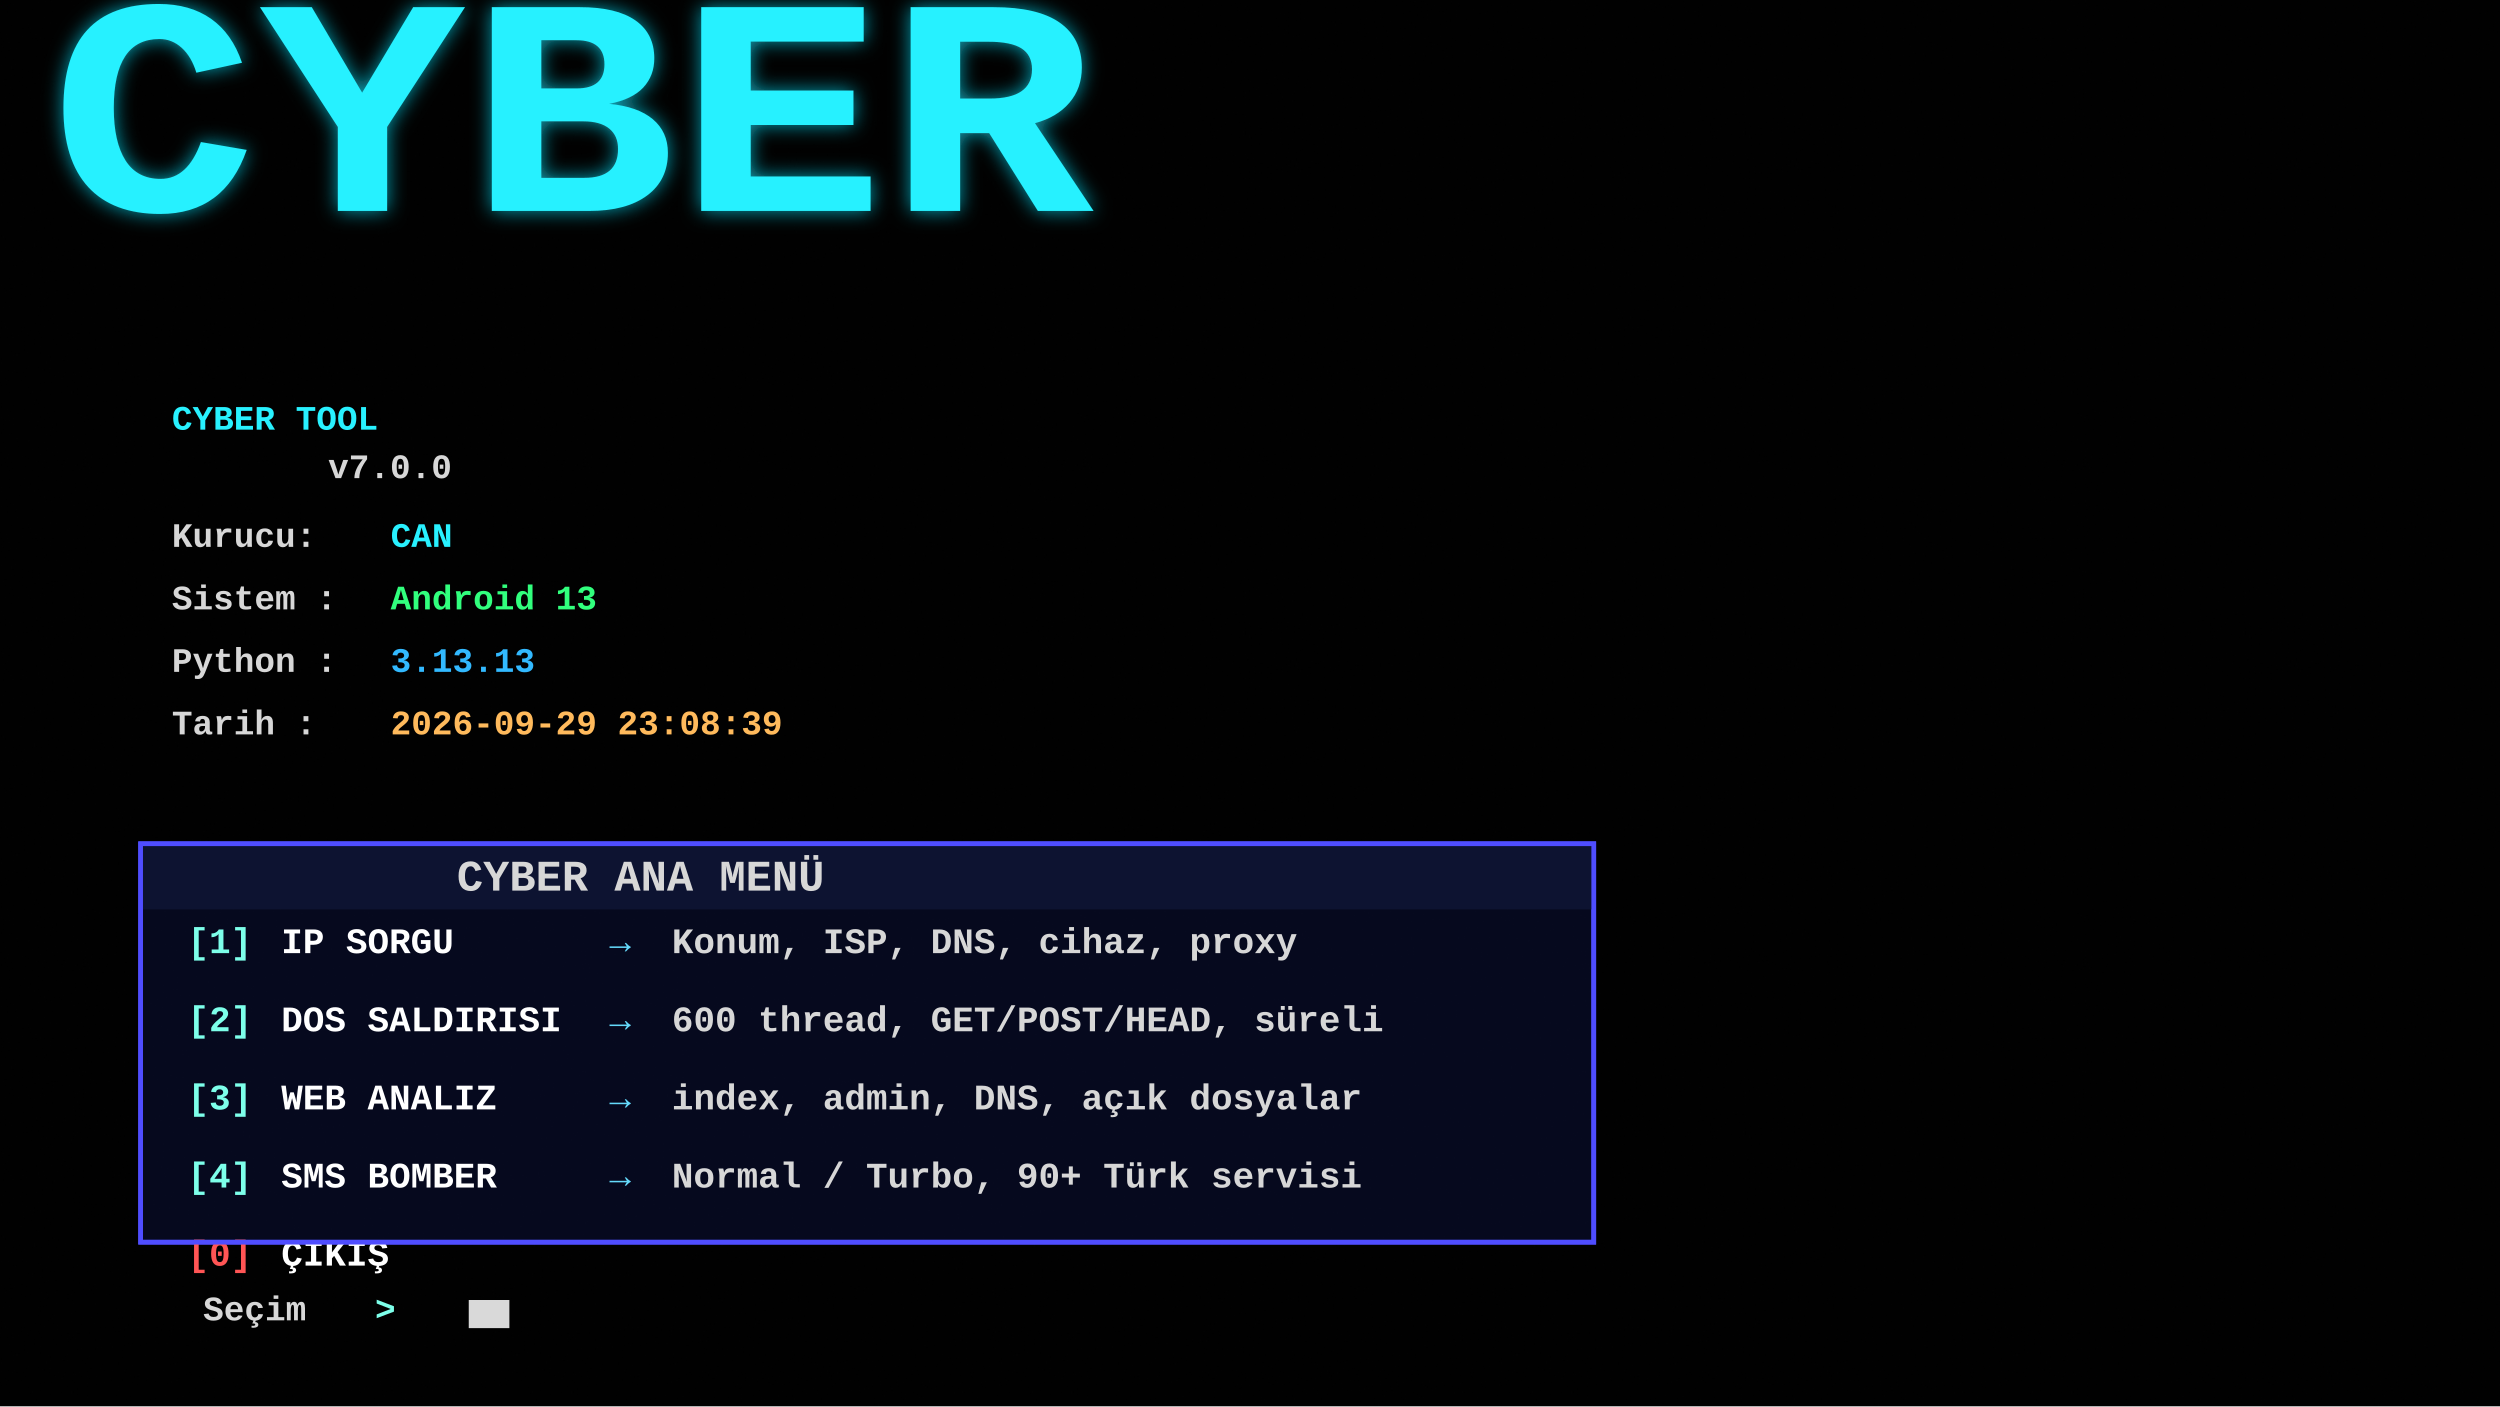
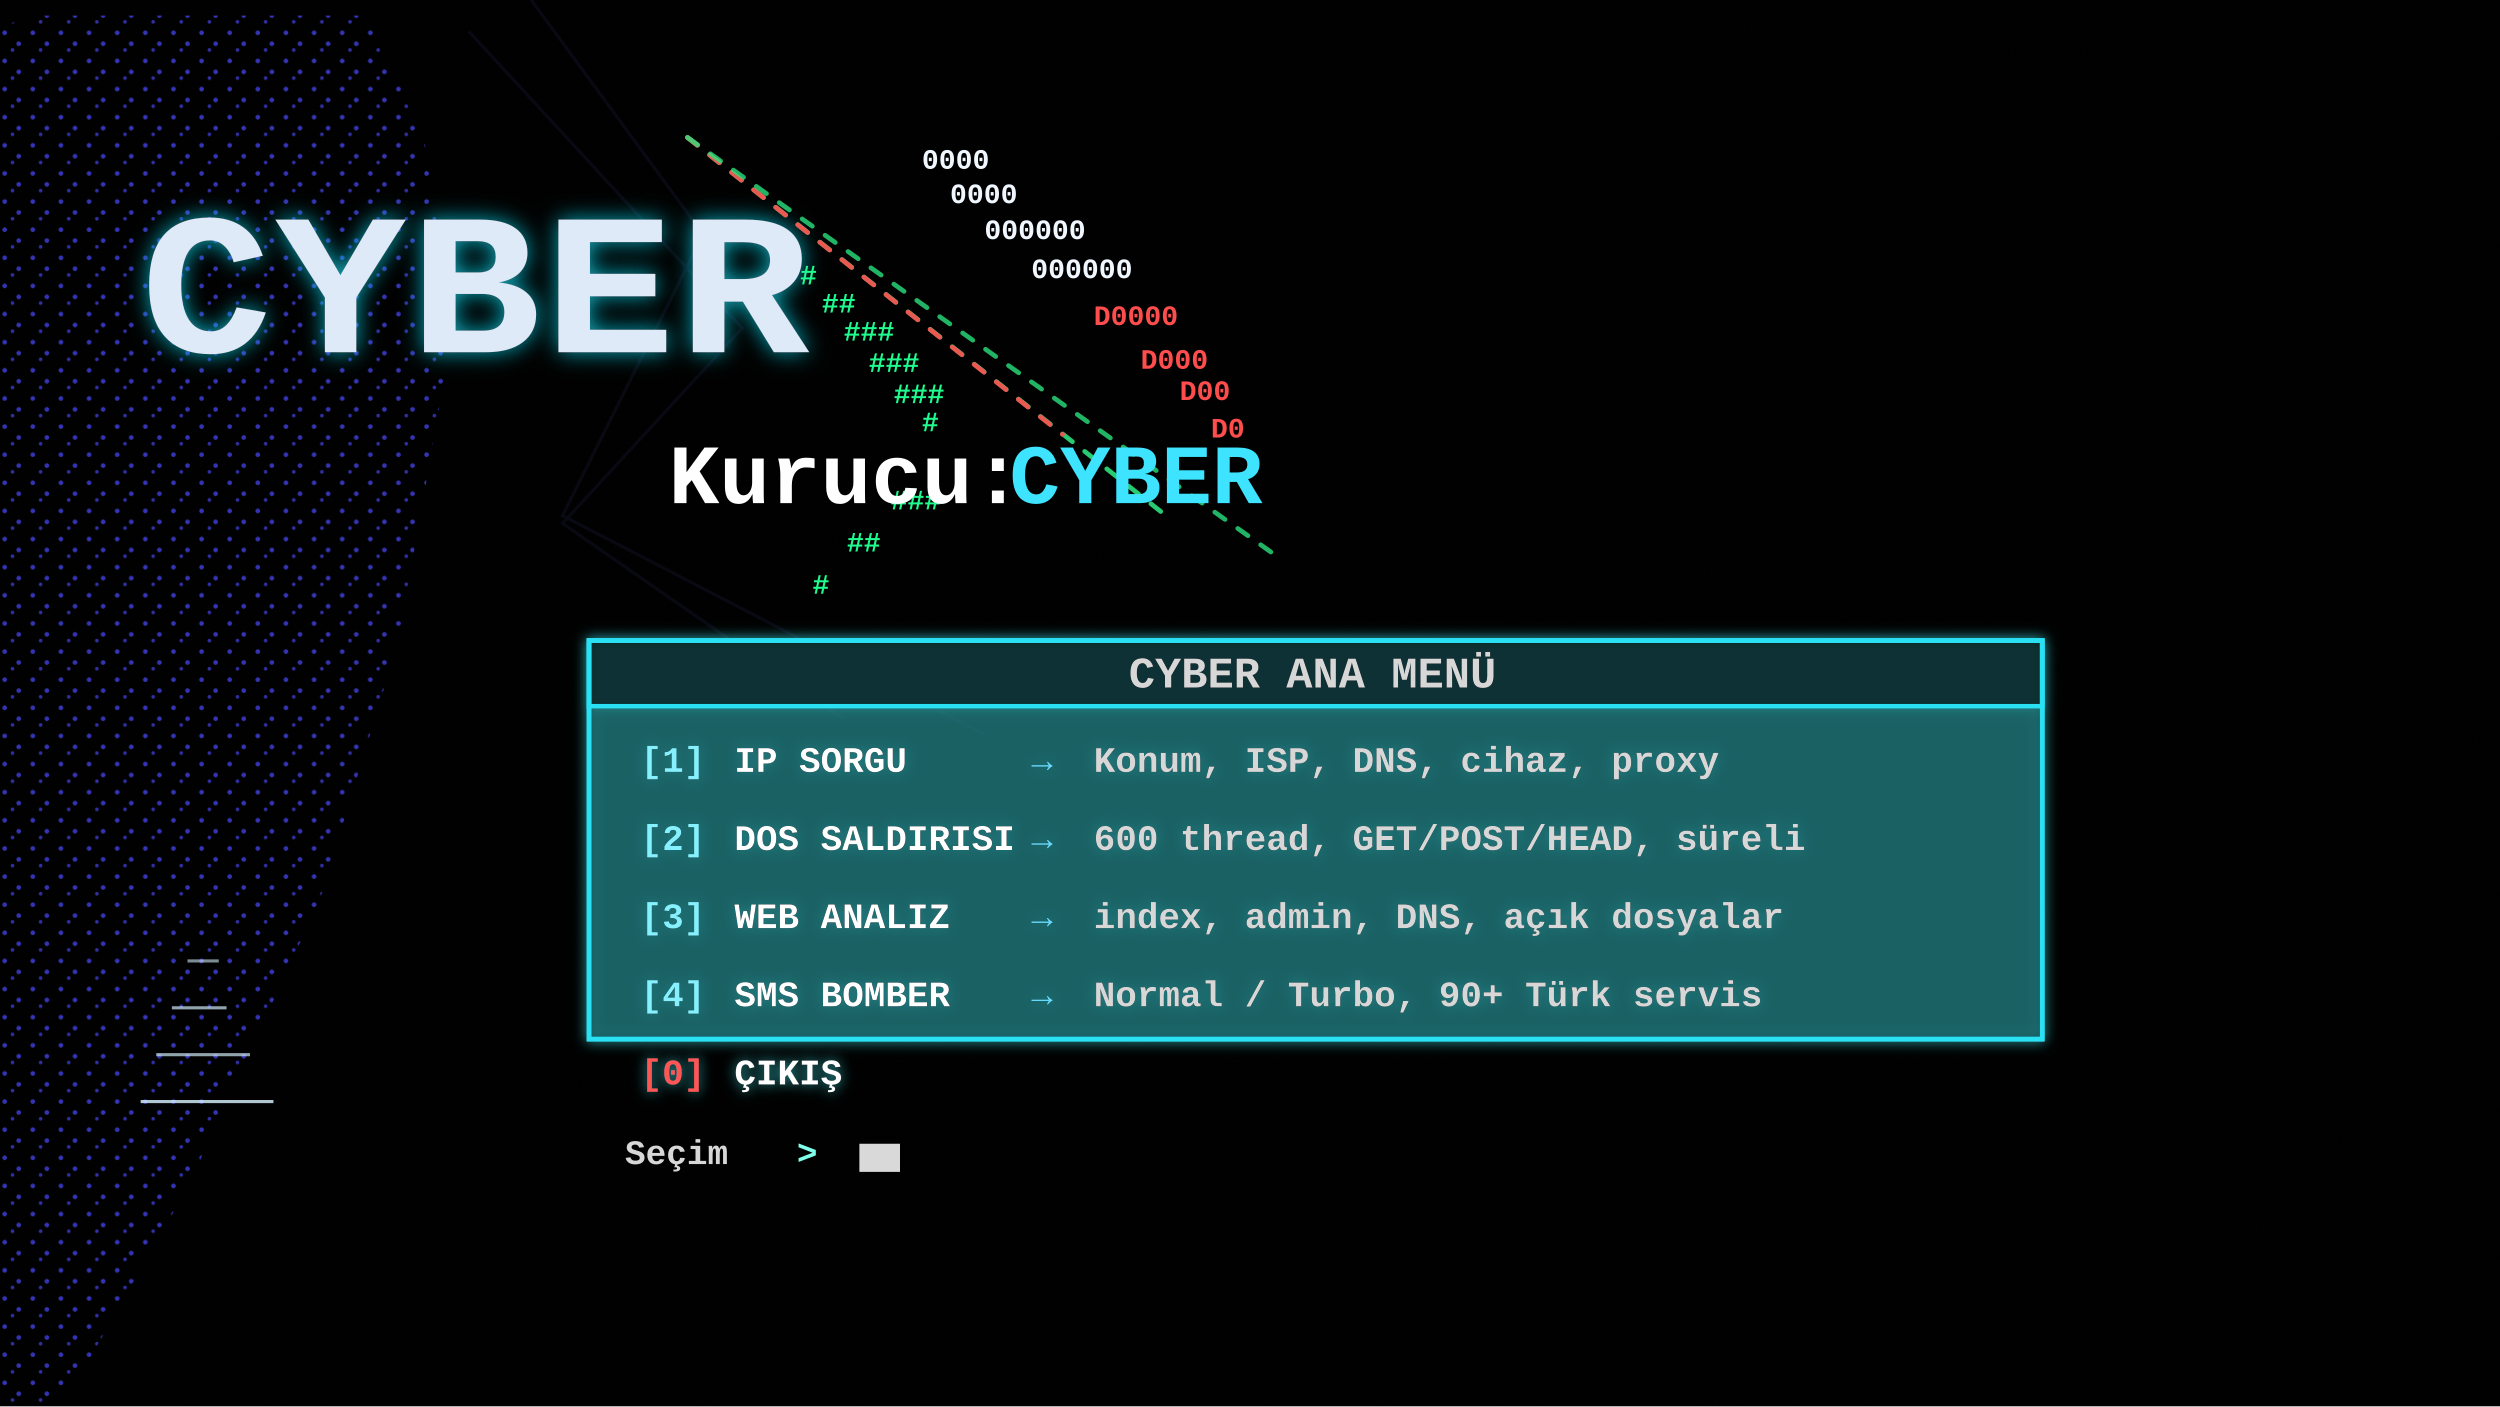
<svg xmlns="http://www.w3.org/2000/svg" width="1600" height="900" viewBox="0 0 1600 900" role="img" aria-label="Cyber terminal banner">
  <defs>
    <filter id="crtGlow" x="-20%" y="-20%" width="140%" height="140%">
      <feDropShadow dx="0" dy="0" stdDeviation="2" flood-color="#18e6ff" flood-opacity="1" />
-       <feDropShadow dx="0" dy="0" stdDeviation="6" flood-color="#18e6ff" flood-opacity="0.7" />
+       <feDropShadow dx="0" dy="0" stdDeviation="7" flood-color="#18e6ff" flood-opacity="0.75" />
+     </filter>
+     <filter id="menuGlow" x="-20%" y="-20%" width="140%" height="140%">
+       <feDropShadow dx="0" dy="0" stdDeviation="1.5" flood-color="#41f9ff" flood-opacity="1" />
+       <feDropShadow dx="0" dy="0" stdDeviation="4" flood-color="#41f9ff" flood-opacity="0.7" />
    </filter>
    <filter id="scanlines" x="0" y="0" width="100%" height="100%">
-       <feTurbulence type="fractalNoise" baseFrequency="0.80" numOctaves="1" seed="3" />
+       <feTurbulence type="fractalNoise" baseFrequency="0.85" numOctaves="1" seed="3" />
      <feColorMatrix type="saturate" values="0" />
      <feComponentTransfer>
        <feFuncA type="table" tableValues="0 0.05" />
      </feComponentTransfer>
    </filter>
+     <pattern id="dotGrid" width="18" height="18" patternUnits="userSpaceOnUse">
+       <circle cx="3" cy="3" r="1.5" fill="#3c3ccf" opacity="0.9" />
+       <circle cx="12" cy="10" r="1.5" fill="#3c3ccf" opacity="0.9" />
+       <circle cx="8" cy="14" r="1.2" fill="#3c3ccf" opacity="0.8" />
+     </pattern>
+     <clipPath id="leftBlobClip">
+       <path d="M 15 10 L 235 10 L 270 80 L 290 210 L 255 410 L 205 575 L 120 760 L 40 900 L 0 900 L 0 20 Z" />
+     </clipPath>
    <style>
      .cyber-title {
-         fill: #28f1ff;
+         fill: #dfeaf8;
        font-family: "Courier New", monospace;
        font-weight: 700;
        letter-spacing: 2px;
      }
      .text-plain {
        fill: #d7d7d7;
        font-family: "Courier New", monospace;
        font-size: 22px;
        font-weight: 700;
      }
-       .green { fill: #27ff9c; }
+       .label { fill: #d7d7d7; font-family: "Courier New", monospace; font-size: 20px; font-weight: 700; }
+       .menu {
+         fill: rgba(10, 12, 14, 0.60);
+         stroke: #2ce0f3;
+         stroke-width: 3;
+       }
+       .menu-head {
+         fill: rgba(8, 18, 24, 0.9);
+         stroke: #2ce0f3;
+         stroke-width: 3;
+       }
+       .cyan { fill: #2ce0f3; }
+       .green { fill: #1efc8f; }
      .red { fill: #ff4d4d; }
-       .blue { fill: #39b8ff; }
-       .magenta { fill: #ff6ae3; }
-       .yellow { fill: #ffde59; }
-       .orange { fill: #ff9e46; }
-       .pink { fill: #ff79b0; }
-       .border { fill: none; stroke: #4f4dff; stroke-width: 3; }
-       .panel { fill: rgba(8, 12, 40, 0.75); stroke: #4f4dff; stroke-width: 3; }
-       .panel-head { fill: rgba(14, 20, 52, 0.9); }
-       .row { fill: #d2d2d2; }
+       .purple { fill: #8b72ff; }
+       .soft { fill: #b7c8d9; }
+       .white { fill: #f4f4f4; }
+       .dim { fill: #d7d7d7; }
+       .cursor { fill: #d9d9d9; }
    </style>
  </defs>
  <rect width="1600" height="900" fill="#000000" />
-   <rect width="1600" height="900" fill="#000" filter="url(#scanlines)" opacity="0.2" />
+   <rect width="1600" height="900" fill="#000000" filter="url(#scanlines)" opacity="0.14" />
+   <g clip-path="url(#leftBlobClip)">
+     <rect x="0" y="0" width="420" height="900" fill="url(#dotGrid)" opacity="0.95" />
+   </g>
+   <g opacity="0.7">
+     <path d="M 300 20 L 475 210 L 360 335 L 540 460" fill="none" stroke="#0b0d1a" stroke-width="2" />
+     <path d="M 340 0 L 450 150 L 360 330 L 630 470" fill="none" stroke="#0b0d1a" stroke-width="2" />
+   </g>
  <g filter="url(#crtGlow)">
-     <text x="32" y="150" class="cyber-title" font-size="220" transform="scale(1.0 0.9)">CYBER</text>
+     <text x="90" y="245" class="cyber-title" font-size="140" transform="scale(1.0 0.92)">CYBER</text>
  </g>
-   <g class="text-plain">
-     <text x="110" y="275" fill="#28f1ff">CYBER TOOL</text>
-     <text x="210" y="306" fill="#d7d7d7">v7.0.0</text>
-     <text x="110" y="350" fill="#d7d7d7">Kurucu:</text>
-     <text x="250" y="350" fill="#28f1ff">CAN</text>
-     <text x="110" y="390" fill="#d7d7d7">Sistem :</text>
-     <text x="250" y="390" fill="#31ff7d">Android 13</text>
-     <text x="110" y="430" fill="#d7d7d7">Python :</text>
-     <text x="250" y="430" fill="#32b9ff">3.13.13</text>
-     <text x="110" y="470" fill="#d7d7d7">Tarih :</text>
-     <text x="250" y="470" fill="#ffba5c">2026-09-29 23:08:39</text>
+   <g font-family="Courier New, monospace" font-weight="700">
+     <line x1="90" y1="705" x2="175" y2="705" stroke="#cfeaf7" stroke-width="2" opacity="0.85" />
+     <line x1="100" y1="675" x2="160" y2="675" stroke="#cfeaf7" stroke-width="2" opacity="0.7" />
+     <line x1="110" y1="645" x2="145" y2="645" stroke="#cfeaf7" stroke-width="2" opacity="0.7" />
+     <line x1="120" y1="615" x2="140" y2="615" stroke="#cfeaf7" stroke-width="2" opacity="0.6" />
  </g>
-   <g>
-     <rect x="90" y="540" width="930" height="255" class="panel" rx="0" />
-     <rect x="90" y="540" width="930" height="42" class="panel-head" />
-     <text x="410" y="570" class="text-plain" fill="#d7d7d7" text-anchor="middle" style="font-size: 28px;">CYBER ANA MENÜ</text>
+   <g transform="translate(440 88)">
+     <path d="M 0 0 L 310 245" fill="none" stroke="#2ae17e" stroke-width="3" stroke-linecap="round" stroke-dasharray="8 10" opacity="0.9" />
+     <path d="M 0 0 L 240 190" fill="none" stroke="#ff4d4d" stroke-width="3" stroke-linecap="round" stroke-dasharray="8 10" opacity="0.9" />
+     <path d="M 0 0 L 380 270" fill="none" stroke="#2ae17e" stroke-width="3" stroke-linecap="round" stroke-dasharray="8 10" opacity="0.8" />
+     <g font-family="Courier New, monospace" font-size="18" font-weight="700">
+       <text x="150" y="20" fill="#f0f7ff">0000</text>
+       <text x="168" y="42" fill="#f0f7ff">0000</text>
+       <text x="190" y="65" fill="#f0f7ff">000000</text>
+       <text x="220" y="90" fill="#f0f7ff">000000</text>
+       <text x="260" y="120" fill="#ff4d4d">D0000</text>
+       <text x="290" y="148" fill="#ff4d4d">D000</text>
+       <text x="315" y="168" fill="#ff4d4d">D00</text>
+       <text x="335" y="192" fill="#ff4d4d">D0</text>
+       <text x="72" y="94" fill="#1efc8f">#</text>
+       <text x="86" y="112" fill="#1efc8f">##</text>
+       <text x="100" y="130" fill="#1efc8f">###</text>
+       <text x="116" y="150" fill="#1efc8f">###</text>
+       <text x="132" y="170" fill="#1efc8f">###</text>
+       <text x="150" y="188" fill="#1efc8f">#</text>
+       <text x="130" y="238" fill="#1efc8f">###</text>
+       <text x="102" y="265" fill="#1efc8f">##</text>
+       <text x="80" y="292" fill="#1efc8f">#</text>
+     </g>
+   </g>
+   <g transform="translate(0,0)" font-family="Courier New, monospace" font-weight="700">
+     <text x="428" y="322" fill="#fefefe" font-size="54">Kurucu:</text>
+     <text x="646" y="322" fill="#3ee4ff" font-size="54">CYBER</text>
+   </g>
+   <g transform="translate(0,0)" filter="url(#menuGlow)">
+     <rect x="377" y="410" width="930" height="255" class="menu" rx="0" />
+     <rect x="377" y="410" width="930" height="42" class="menu-head" />
+     <text x="840" y="440" class="text-plain" fill="#d7d7d7" text-anchor="middle" style="font-size: 28px;">CYBER ANA MENÜ</text>
    <g class="text-plain" style="font-size: 23px;">
-       <text x="120" y="610" fill="#7dffea">[1]</text>
-       <text x="180" y="610" fill="#ffffff">IP SORGU</text>
-       <text x="390" y="610" fill="#65dafb">→</text>
-       <text x="430" y="610" fill="#d7d7d7">Konum, ISP, DNS, cihaz, proxy</text>
-       <text x="120" y="660" fill="#7dffea">[2]</text>
-       <text x="180" y="660" fill="#ffffff">DOS SALDIRISI</text>
-       <text x="390" y="660" fill="#65dafb">→</text>
-       <text x="430" y="660" fill="#d7d7d7">600 thread, GET/POST/HEAD, süreli</text>
-       <text x="120" y="710" fill="#7dffea">[3]</text>
-       <text x="180" y="710" fill="#ffffff">WEB ANALIZ</text>
-       <text x="390" y="710" fill="#65dafb">→</text>
-       <text x="430" y="710" fill="#d7d7d7">index, admin, DNS, açık dosyalar</text>
-       <text x="120" y="760" fill="#7dffea">[4]</text>
-       <text x="180" y="760" fill="#ffffff">SMS BOMBER</text>
-       <text x="390" y="760" fill="#65dafb">→</text>
-       <text x="430" y="760" fill="#d7d7d7">Normal / Turbo, 90+ Türk servisi</text>
-       <text x="120" y="810" fill="#ff5555">[0]</text>
-       <text x="180" y="810" fill="#ffffff">ÇIKIŞ</text>
+       <text x="410" y="494" fill="#85f1ff">[1]</text>
+       <text x="470" y="494" fill="#ffffff">IP SORGU</text>
+       <text x="660" y="494" fill="#65dafb">→</text>
+       <text x="700" y="494" fill="#d7d7d7">Konum, ISP, DNS, cihaz, proxy</text>
+       <text x="410" y="544" fill="#85f1ff">[2]</text>
+       <text x="470" y="544" fill="#ffffff">DOS SALDIRISI</text>
+       <text x="660" y="544" fill="#65dafb">→</text>
+       <text x="700" y="544" fill="#d7d7d7">600 thread, GET/POST/HEAD, süreli</text>
+       <text x="410" y="594" fill="#85f1ff">[3]</text>
+       <text x="470" y="594" fill="#ffffff">WEB ANALIZ</text>
+       <text x="660" y="594" fill="#65dafb">→</text>
+       <text x="700" y="594" fill="#d7d7d7">index, admin, DNS, açık dosyalar</text>
+       <text x="410" y="644" fill="#85f1ff">[4]</text>
+       <text x="470" y="644" fill="#ffffff">SMS BOMBER</text>
+       <text x="660" y="644" fill="#65dafb">→</text>
+       <text x="700" y="644" fill="#d7d7d7">Normal / Turbo, 90+ Türk servis</text>
+       <text x="410" y="694" fill="#ff5555">[0]</text>
+       <text x="470" y="694" fill="#ffffff">ÇIKIŞ</text>
    </g>
-     <rect x="90" y="540" width="930" height="255" class="border" rx="0" />
+     <rect x="377" y="410" width="930" height="255" fill="none" stroke="#2ce0f3" stroke-width="3" />
  </g>
  <g class="text-plain" fill="#d7d7d7">
-     <text x="130" y="845">Seçim</text>
-     <text x="240" y="845" fill="#7dffea">&gt;</text>
-     <rect x="300" y="832" width="26" height="18" fill="#d9d9d9" />
+     <text x="400" y="745">Seçim</text>
+     <text x="510" y="745" fill="#7dffea">&gt;</text>
+     <rect x="550" y="732" width="26" height="18" fill="#d9d9d9" />
  </g>
</svg>
